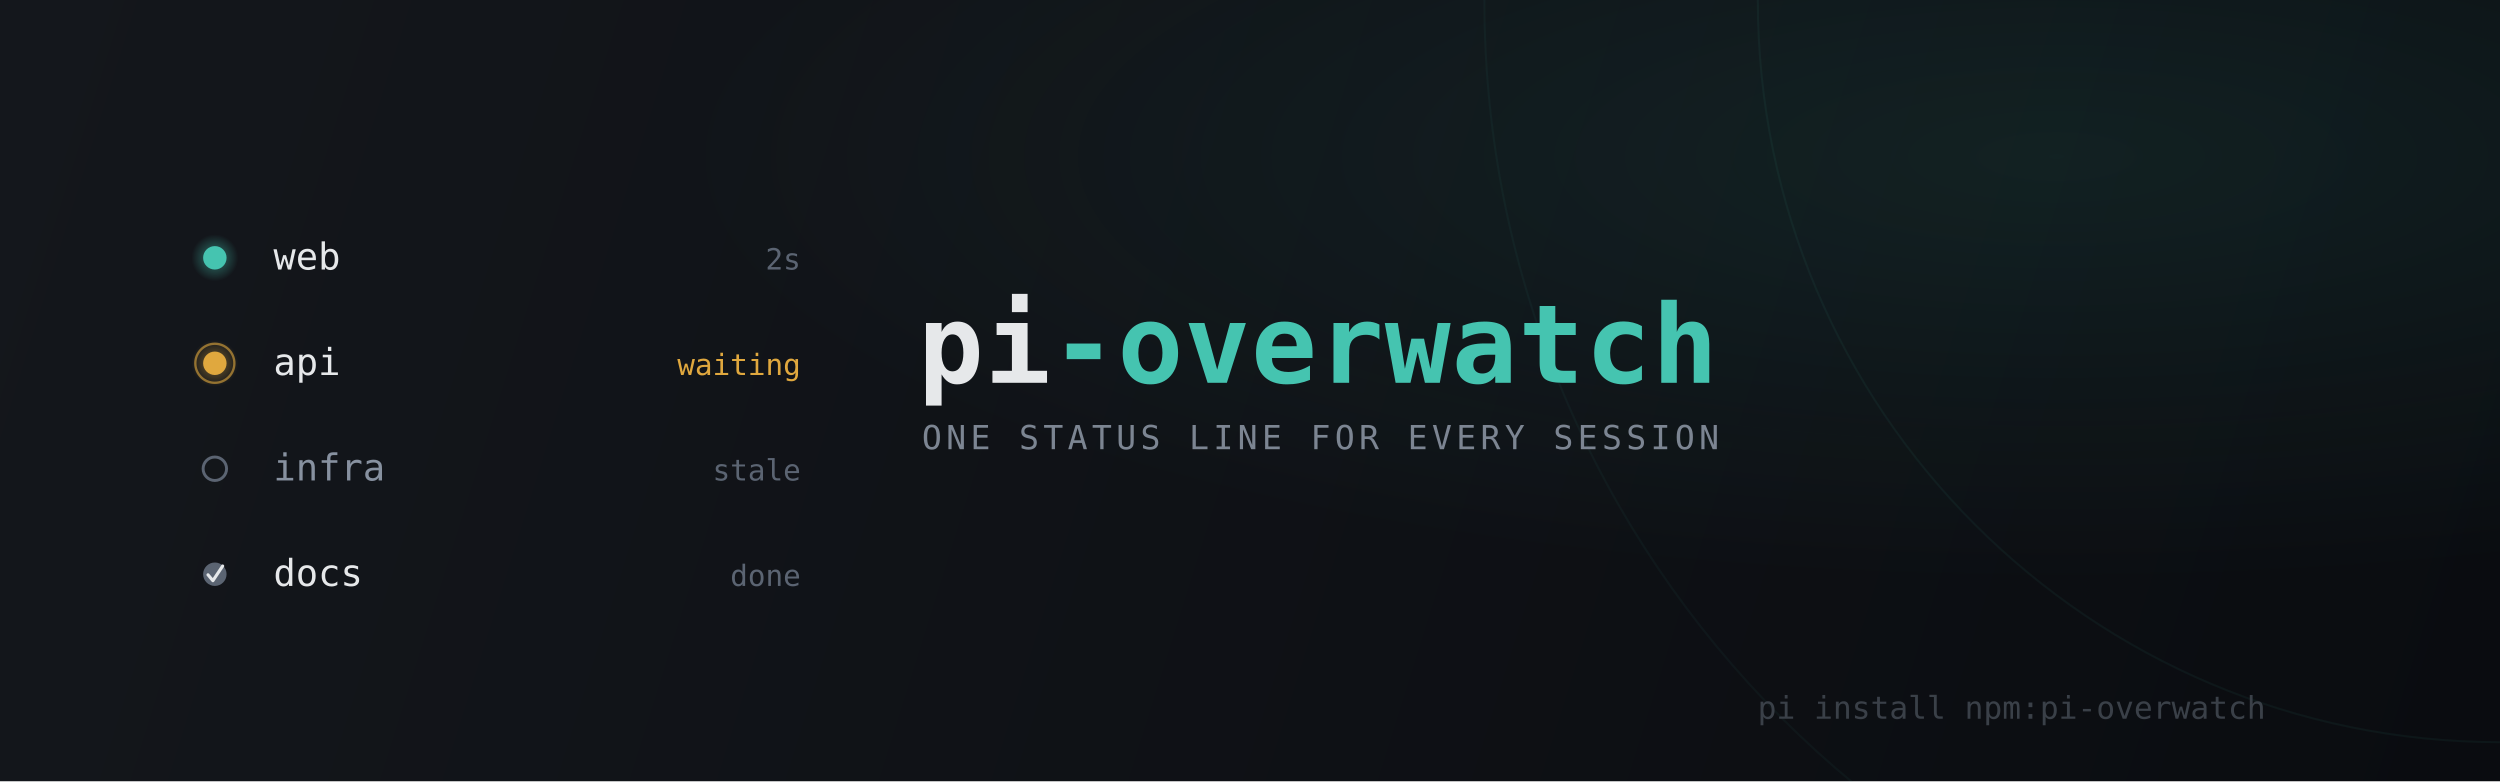
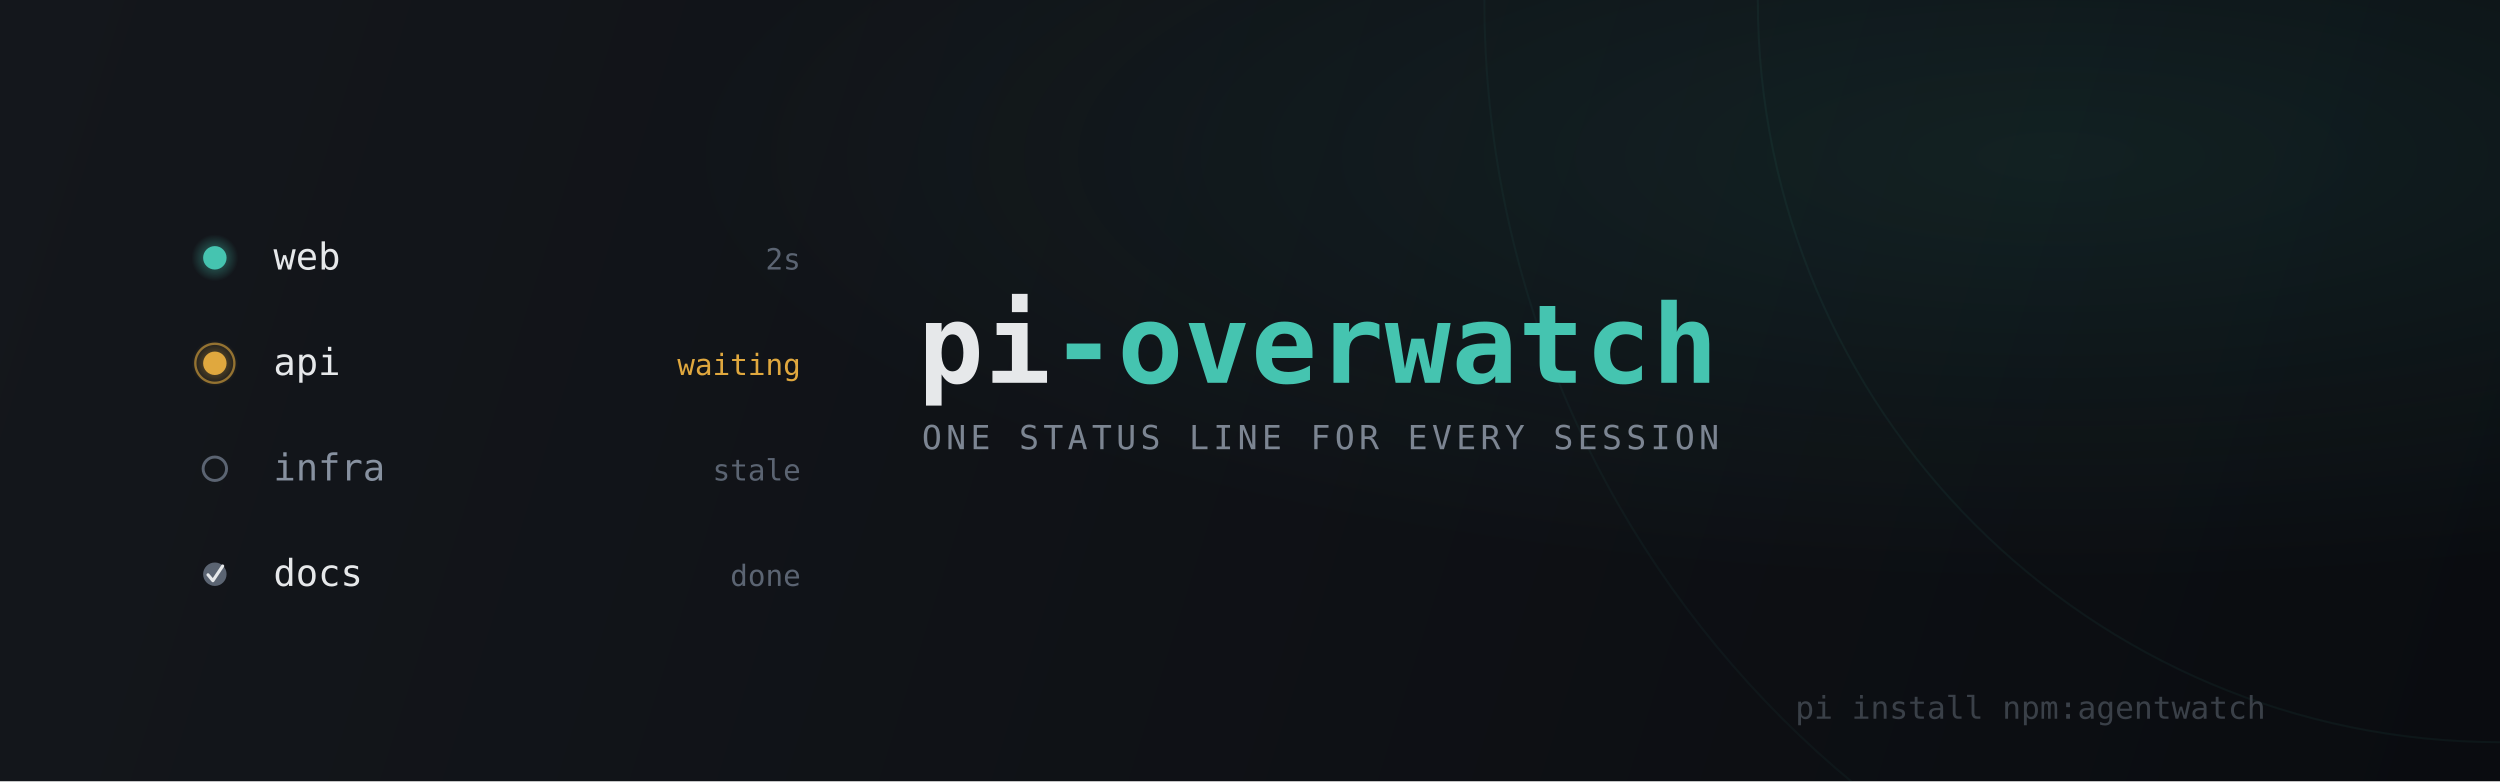
- <svg xmlns="http://www.w3.org/2000/svg" width="1280" height="400" viewBox="0 0 1280 400" role="img" aria-label="pi-overwatch — one status line for every session">
+ <svg xmlns="http://www.w3.org/2000/svg" width="1280" height="400" viewBox="0 0 1280 400" role="img" aria-label="agentwatch — one status line for every session">
  <defs>
    <linearGradient id="bg" x1="0" y1="0" x2="1280" y2="400" gradientUnits="userSpaceOnUse">
      <stop offset="0" stop-color="#14171C" />
      <stop offset="1" stop-color="#0A0C10" />
    </linearGradient>
    <radialGradient id="glow" cx="82%" cy="20%" r="55%">
      <stop offset="0" stop-color="#45C4B0" stop-opacity="0.10" />
      <stop offset="100%" stop-color="#45C4B0" stop-opacity="0" />
    </radialGradient>
    <radialGradient id="dotGlow" cx="50%" cy="50%" r="50%">
      <stop offset="0" stop-color="#45C4B0" stop-opacity="0.55" />
      <stop offset="100%" stop-color="#45C4B0" stop-opacity="0" />
    </radialGradient>
    <radialGradient id="warnGlow" cx="50%" cy="50%" r="50%">
      <stop offset="0" stop-color="#E0A83E" stop-opacity="0.5" />
      <stop offset="100%" stop-color="#E0A83E" stop-opacity="0" />
    </radialGradient>
  </defs>
  <rect width="1280" height="400" fill="url(#bg)" />
  <rect width="1280" height="400" fill="url(#glow)" />
  <circle cx="1280" cy="0" r="520" fill="none" stroke="#45C4B0" stroke-width="1" opacity="0.05" />
  <circle cx="1280" cy="0" r="380" fill="none" stroke="#45C4B0" stroke-width="1" opacity="0.06" />
  <g font-family="'SF Mono','Menlo','Consolas',monospace">
    <circle cx="110" cy="132" r="12" fill="url(#dotGlow)" />
    <circle cx="110" cy="132" r="6" fill="#45C4B0" />
    <text x="140" y="138" font-size="19" fill="#E6E8EA">web</text>
    <text x="410" y="138" font-size="15" fill="#5B6472" text-anchor="end">2s</text>
    <circle cx="110" cy="186" r="12" fill="url(#warnGlow)" />
    <circle cx="110" cy="186" r="6" fill="#E0A83E" />
    <circle cx="110" cy="186" r="10" fill="none" stroke="#E0A83E" stroke-width="1.2" opacity="0.6" />
    <text x="140" y="192" font-size="19" fill="#E6E8EA">api</text>
    <text x="410" y="192" font-size="15" fill="#E0A83E" text-anchor="end">waiting</text>
    <circle cx="110" cy="240" r="6" fill="none" stroke="#5B6472" stroke-width="1.5" />
    <text x="140" y="246" font-size="19" fill="#8791A0">infra</text>
    <text x="410" y="246" font-size="15" fill="#5B6472" text-anchor="end">stale</text>
    <circle cx="110" cy="294" r="6" fill="#5B6472" />
    <path d="M106.5,294.3 L109,297.3 L114,289.8" fill="none" stroke="#E6E8EA" stroke-width="1.6" stroke-linecap="round" stroke-linejoin="round" />
    <text x="140" y="300" font-size="19" fill="#E6E8EA">docs</text>
    <text x="410" y="300" font-size="15" fill="#5B6472" text-anchor="end">done</text>
  </g>
  <text x="470" y="196" font-family="'SF Mono','Menlo','Consolas',monospace" font-size="56" font-weight="600" fill="#E6E8EA" letter-spacing="0.5">pi<tspan fill="#45C4B0">-overwatch</tspan>
  </text>
  <text x="472" y="230" font-family="'SF Mono','Menlo','Consolas',monospace" font-size="17" letter-spacing="2.2" fill="#7C8592">ONE STATUS LINE FOR EVERY SESSION</text>
-   <text x="1160" y="368" text-anchor="end" font-family="'SF Mono','Menlo','Consolas',monospace" font-size="16" fill="#3A4048">pi install npm:pi-overwatch</text>
+   <text x="1160" y="368" text-anchor="end" font-family="'SF Mono','Menlo','Consolas',monospace" font-size="16" fill="#3A4048">pi install npm:agentwatch</text>
</svg>
